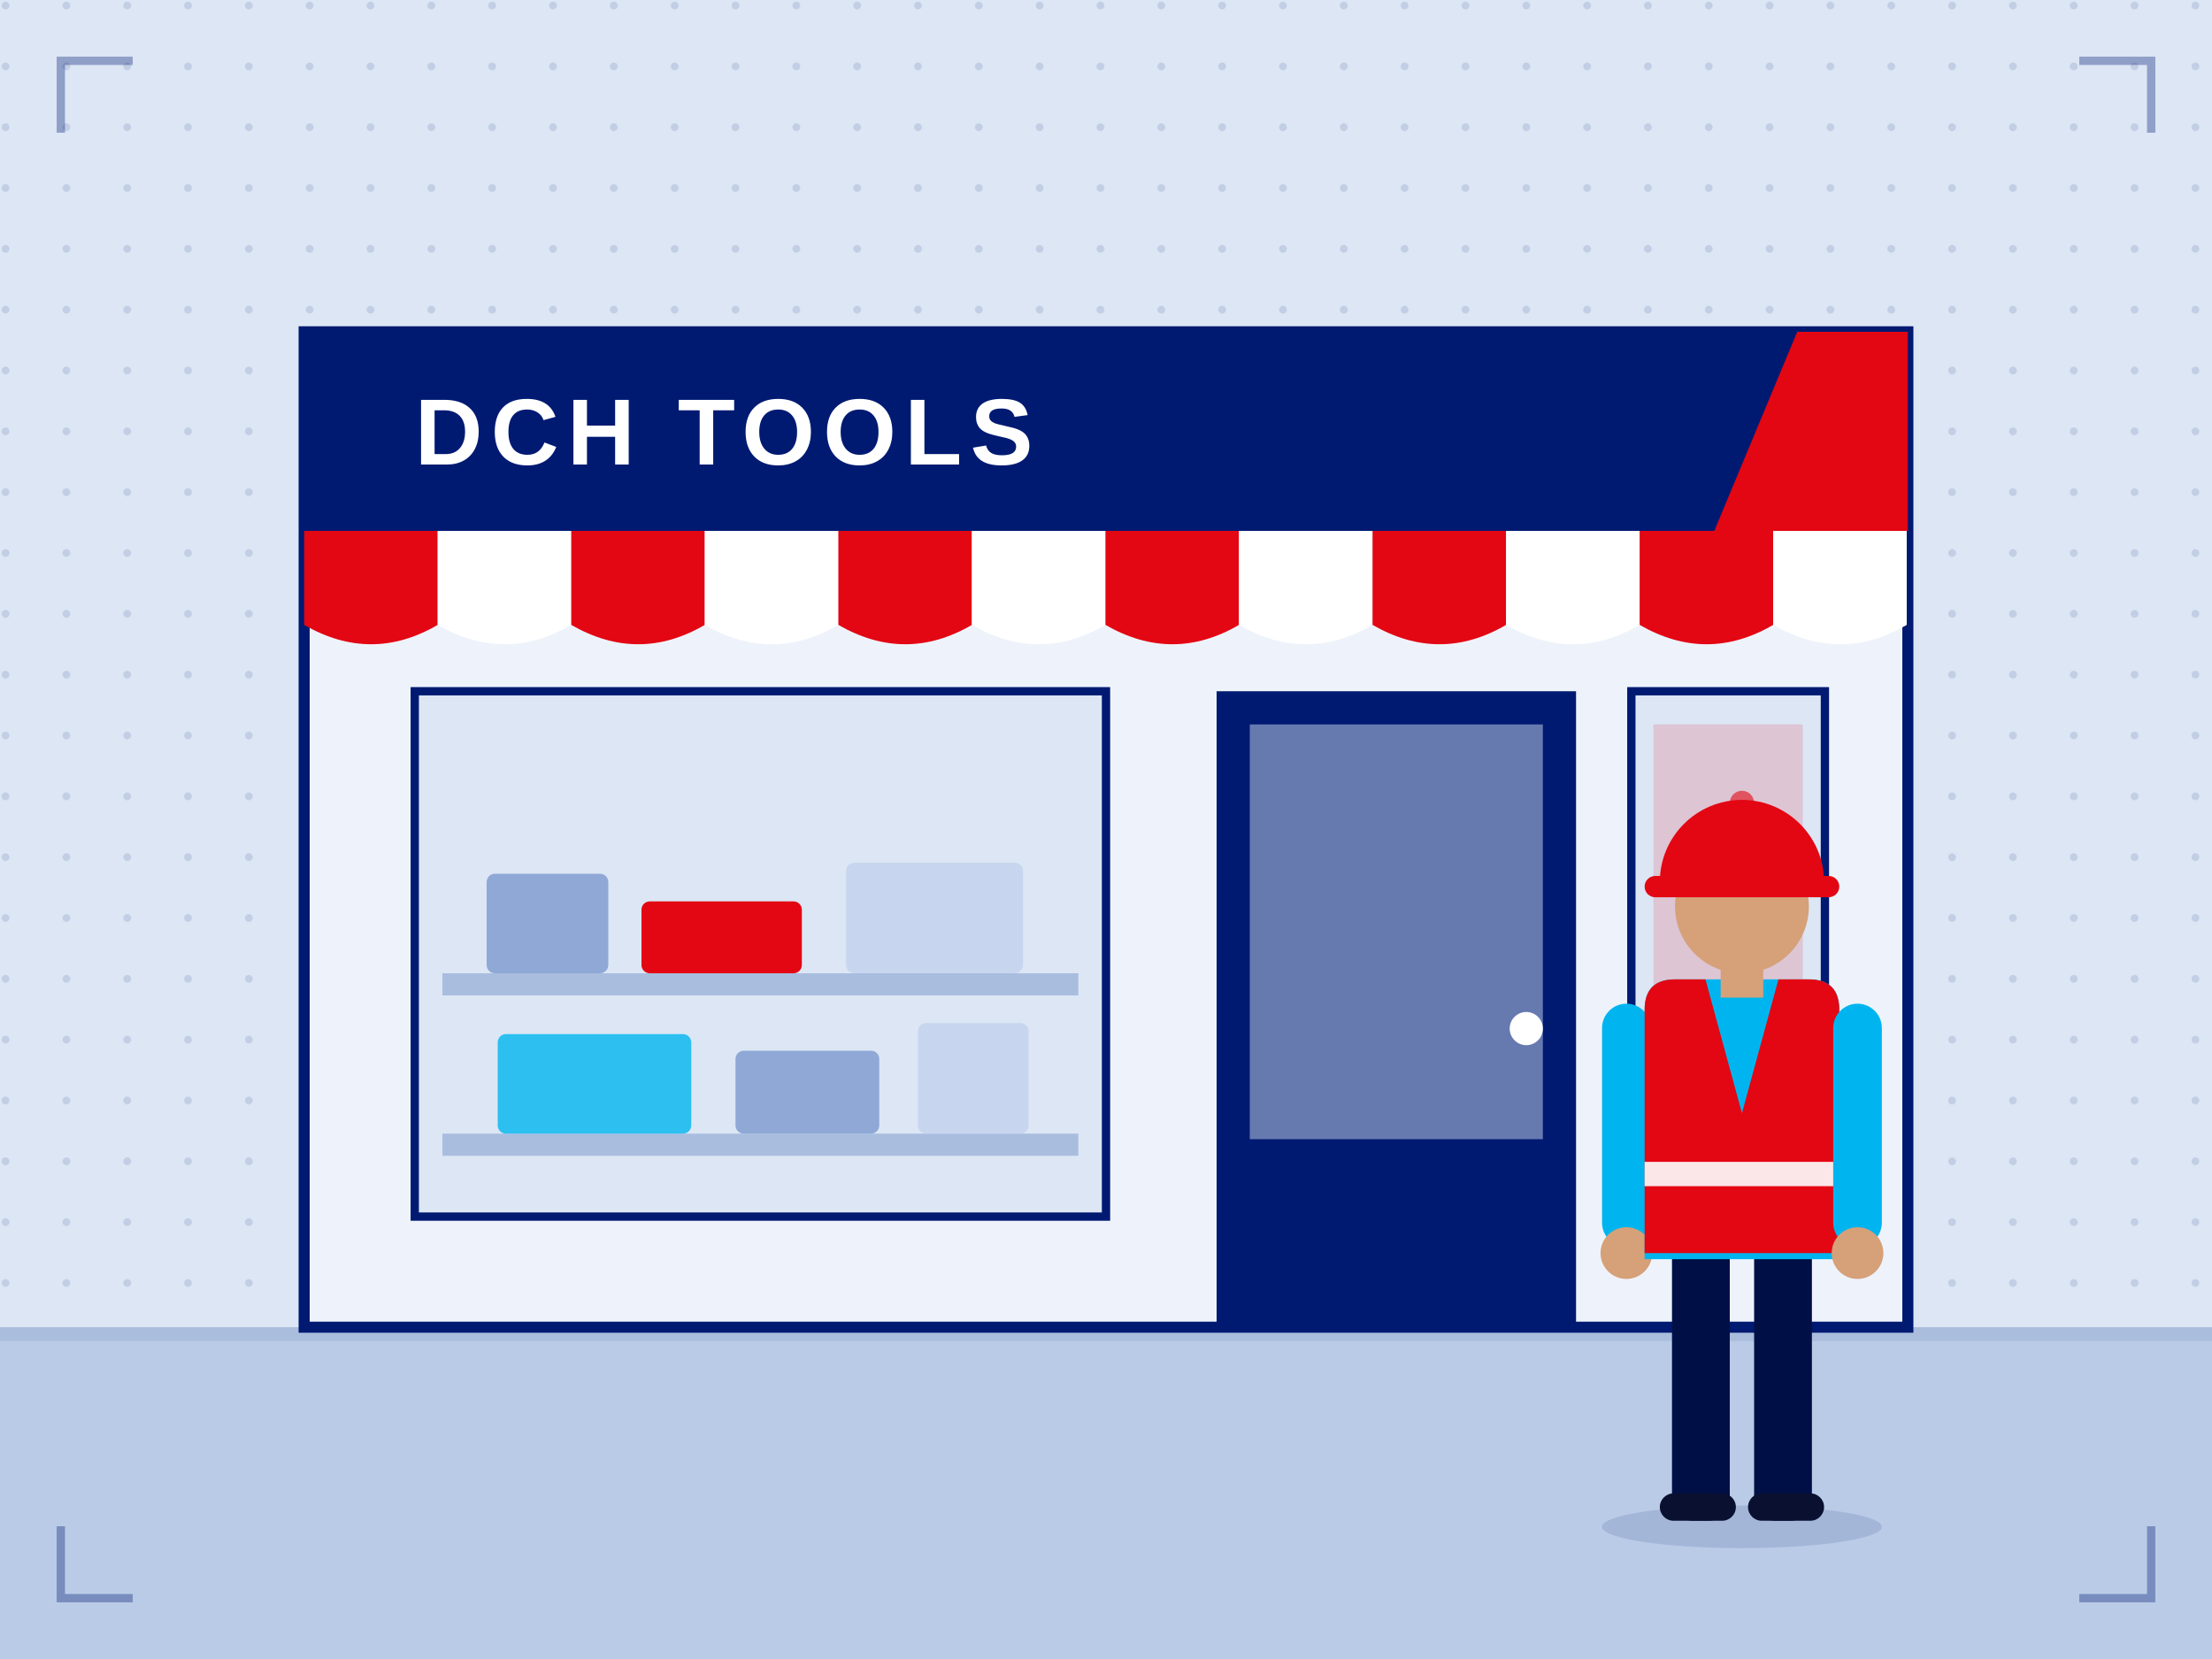
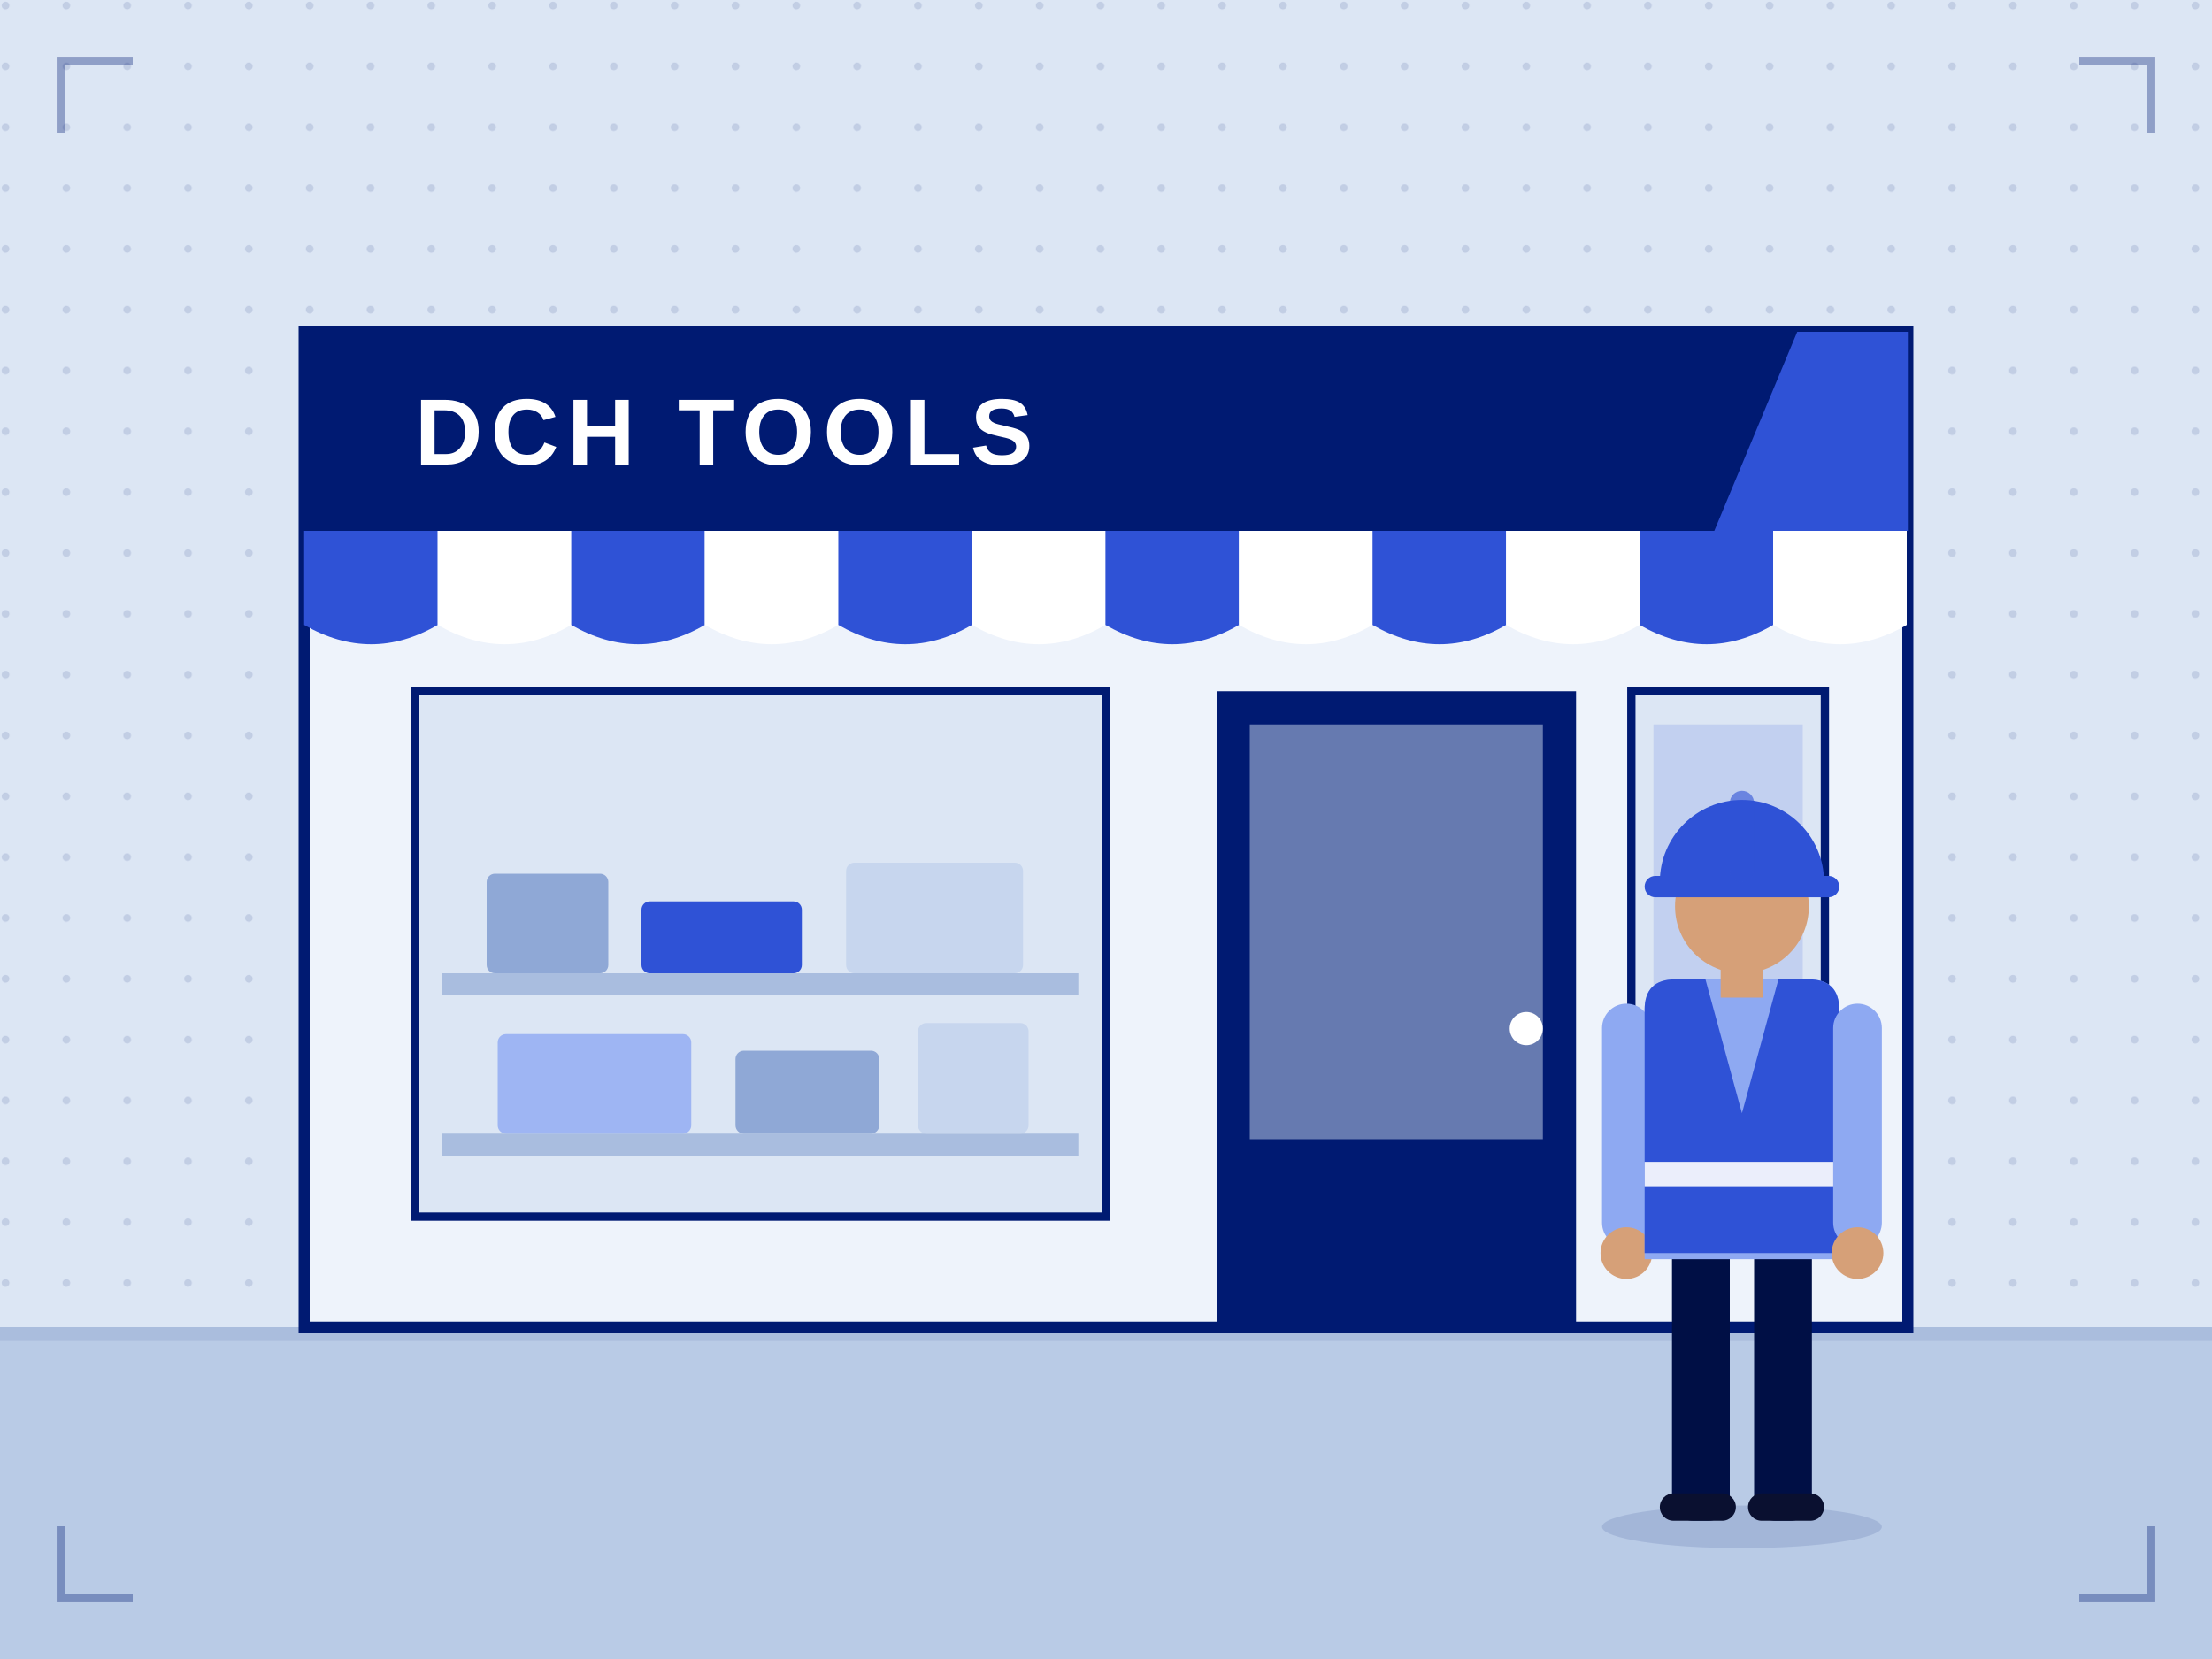
<svg xmlns="http://www.w3.org/2000/svg" viewBox="0 0 800 600" role="img" aria-label="Maqueta de foto de la tienda">
  <defs>
    <pattern id="dots" width="22" height="22" patternUnits="userSpaceOnUse">
      <circle cx="2" cy="2" r="1.4" fill="#001a72" opacity=".12" />
    </pattern>
  </defs>
  <rect width="800" height="600" fill="#dce6f4" />
  <rect width="800" height="600" fill="url(#dots)" />
  <rect y="480" width="800" height="120" fill="#b9cbe6" />
  <rect y="480" width="800" height="5" fill="#001a72" opacity=".08" />
  <rect x="110" y="120" width="580" height="360" fill="#eef3fb" stroke="#001a72" stroke-width="4" />
  <rect x="110" y="120" width="580" height="72" fill="#001a72" />
-   <path d="M690 120 h0 v72 h-70 l30 -72z" fill="#e30613" />
+   <path d="M690 120 h0 v72 h-70 l30 -72z" fill="#2f52d6" />
  <text x="150" y="168" font-family="Archivo, Arial, sans-serif" font-size="34" font-weight="800" letter-spacing="3" fill="#fff">DCH TOOLS</text>
  <g transform="translate(110 192)">
-     <path d="M0 0 h48.3 v34 q-24 14 -48.3 0z" fill="#e30613" />
+     <path d="M0 0 h48.3 v34 q-24 14 -48.3 0z" fill="#2f52d6" />
    <path d="M48.3 0 h48.3 v34 q-24 14 -48.3 0z" fill="#fff" />
-     <path d="M96.6 0 h48.3 v34 q-24 14 -48.3 0z" fill="#e30613" />
+     <path d="M96.6 0 h48.3 v34 q-24 14 -48.3 0z" fill="#2f52d6" />
    <path d="M144.9 0 h48.3 v34 q-24 14 -48.3 0z" fill="#fff" />
-     <path d="M193.2 0 h48.3 v34 q-24 14 -48.3 0z" fill="#e30613" />
+     <path d="M193.2 0 h48.3 v34 q-24 14 -48.3 0z" fill="#2f52d6" />
    <path d="M241.5 0 h48.3 v34 q-24 14 -48.3 0z" fill="#fff" />
-     <path d="M289.8 0 h48.3 v34 q-24 14 -48.3 0z" fill="#e30613" />
+     <path d="M289.8 0 h48.3 v34 q-24 14 -48.3 0z" fill="#2f52d6" />
    <path d="M338.1 0 h48.3 v34 q-24 14 -48.3 0z" fill="#fff" />
-     <path d="M386.4 0 h48.3 v34 q-24 14 -48.3 0z" fill="#e30613" />
+     <path d="M386.4 0 h48.3 v34 q-24 14 -48.3 0z" fill="#2f52d6" />
    <path d="M434.7 0 h48.3 v34 q-24 14 -48.3 0z" fill="#fff" />
-     <path d="M483 0 h48.3 v34 q-24 14 -48.3 0z" fill="#e30613" />
+     <path d="M483 0 h48.3 v34 q-24 14 -48.3 0z" fill="#2f52d6" />
    <path d="M531.3 0 h48.3 v34 q-24 14 -48.3 0z" fill="#fff" />
  </g>
  <rect x="150" y="250" width="250" height="190" fill="#dce6f4" stroke="#001a72" stroke-width="3" />
  <rect x="160" y="352" width="230" height="8" fill="#a9bddf" />
  <rect x="160" y="410" width="230" height="8" fill="#a9bddf" />
  <rect x="176" y="316" width="44" height="36" rx="3" fill="#8fa8d6" />
-   <rect x="232" y="326" width="58" height="26" rx="3" fill="#e30613" />
+   <rect x="232" y="326" width="58" height="26" rx="3" fill="#2f52d6" />
  <rect x="306" y="312" width="64" height="40" rx="3" fill="#c7d6ee" />
-   <rect x="180" y="374" width="70" height="36" rx="3" fill="#00b5ef" opacity=".8" />
+   <rect x="180" y="374" width="70" height="36" rx="3" fill="#8ea9f2" opacity=".8" />
  <rect x="266" y="380" width="52" height="30" rx="3" fill="#8fa8d6" />
  <rect x="332" y="370" width="40" height="40" rx="3" fill="#c7d6ee" />
  <rect x="440" y="250" width="130" height="230" fill="#001a72" />
  <rect x="452" y="262" width="106" height="150" fill="#cbd9ee" opacity=".5" />
  <circle cx="552" cy="372" r="6" fill="#fff" />
  <rect x="590" y="250" width="70" height="120" fill="#dce6f4" stroke="#001a72" stroke-width="3" />
-   <rect x="598" y="262" width="54" height="96" fill="#e30613" opacity=".15" />
+   <rect x="598" y="262" width="54" height="96" fill="#2f52d6" opacity=".15" />
  <g transform="translate(630 550) scale(1.1)">
    <ellipse cx="0" cy="2" rx="46" ry="7" fill="#001a72" opacity=".12" />
    <rect x="-23" y="-94" width="19" height="94" rx="7" fill="#000f45" />
    <rect x="4" y="-94" width="19" height="94" rx="7" fill="#000f45" />
    <rect x="-27" y="-9" width="25" height="9" rx="4.5" fill="#0a1030" />
    <rect x="2" y="-9" width="25" height="9" rx="4.5" fill="#0a1030" />
-     <rect x="-46" y="-170" width="16" height="80" rx="8" fill="#00b5ef" />
+     <rect x="-46" y="-170" width="16" height="80" rx="8" fill="#8ea9f2" />
    <circle cx="-38" cy="-88" r="8.5" fill="#d6a078" />
-     <path d="M-32 -168 q0 -10 10 -10 h44 q10 0 10 10 v82 h-64z" fill="#00b5ef" />
-     <path d="M-32 -168 q0 -10 10 -10 h10 l12 44 l12 -44 h10 q10 0 10 10 v80 h-64z" fill="#e30613" />
+     <path d="M-32 -168 q0 -10 10 -10 h44 q10 0 10 10 v82 h-64z" fill="#8ea9f2" />
+     <path d="M-32 -168 q0 -10 10 -10 h10 l12 44 l12 -44 h10 q10 0 10 10 v80 h-64z" fill="#2f52d6" />
    <rect x="-32" y="-118" width="64" height="8" fill="#fff" opacity=".9" />
-     <rect x="30" y="-170" width="16" height="80" rx="8" fill="#00b5ef" />
+     <rect x="30" y="-170" width="16" height="80" rx="8" fill="#8ea9f2" />
    <circle cx="38" cy="-88" r="8.5" fill="#d6a078" />
    <rect x="-7" y="-188" width="14" height="16" fill="#d6a078" />
    <circle cx="0" cy="-202" r="22" fill="#d6a078" />
-     <path d="M-27 -210 a27 27 0 0 1 54 0z" fill="#e30613" />
-     <rect x="-32" y="-212" width="64" height="7" rx="3.5" fill="#e30613" />
-     <rect x="-4" y="-240" width="8" height="30" rx="4" fill="#e30613" opacity=".6" />
+     <path d="M-27 -210 a27 27 0 0 1 54 0z" fill="#2f52d6" />
+     <rect x="-32" y="-212" width="64" height="7" rx="3.5" fill="#2f52d6" />
+     <rect x="-4" y="-240" width="8" height="30" rx="4" fill="#2f52d6" opacity=".6" />
  </g>
  <path d="M22 48V22H48" fill="none" stroke="#001a72" stroke-width="3" opacity=".35" />
  <path d="M778 48V22H752" fill="none" stroke="#001a72" stroke-width="3" opacity=".35" />
  <path d="M22 552V578H48" fill="none" stroke="#001a72" stroke-width="3" opacity=".35" />
  <path d="M778 552V578H752" fill="none" stroke="#001a72" stroke-width="3" opacity=".35" />
</svg>
